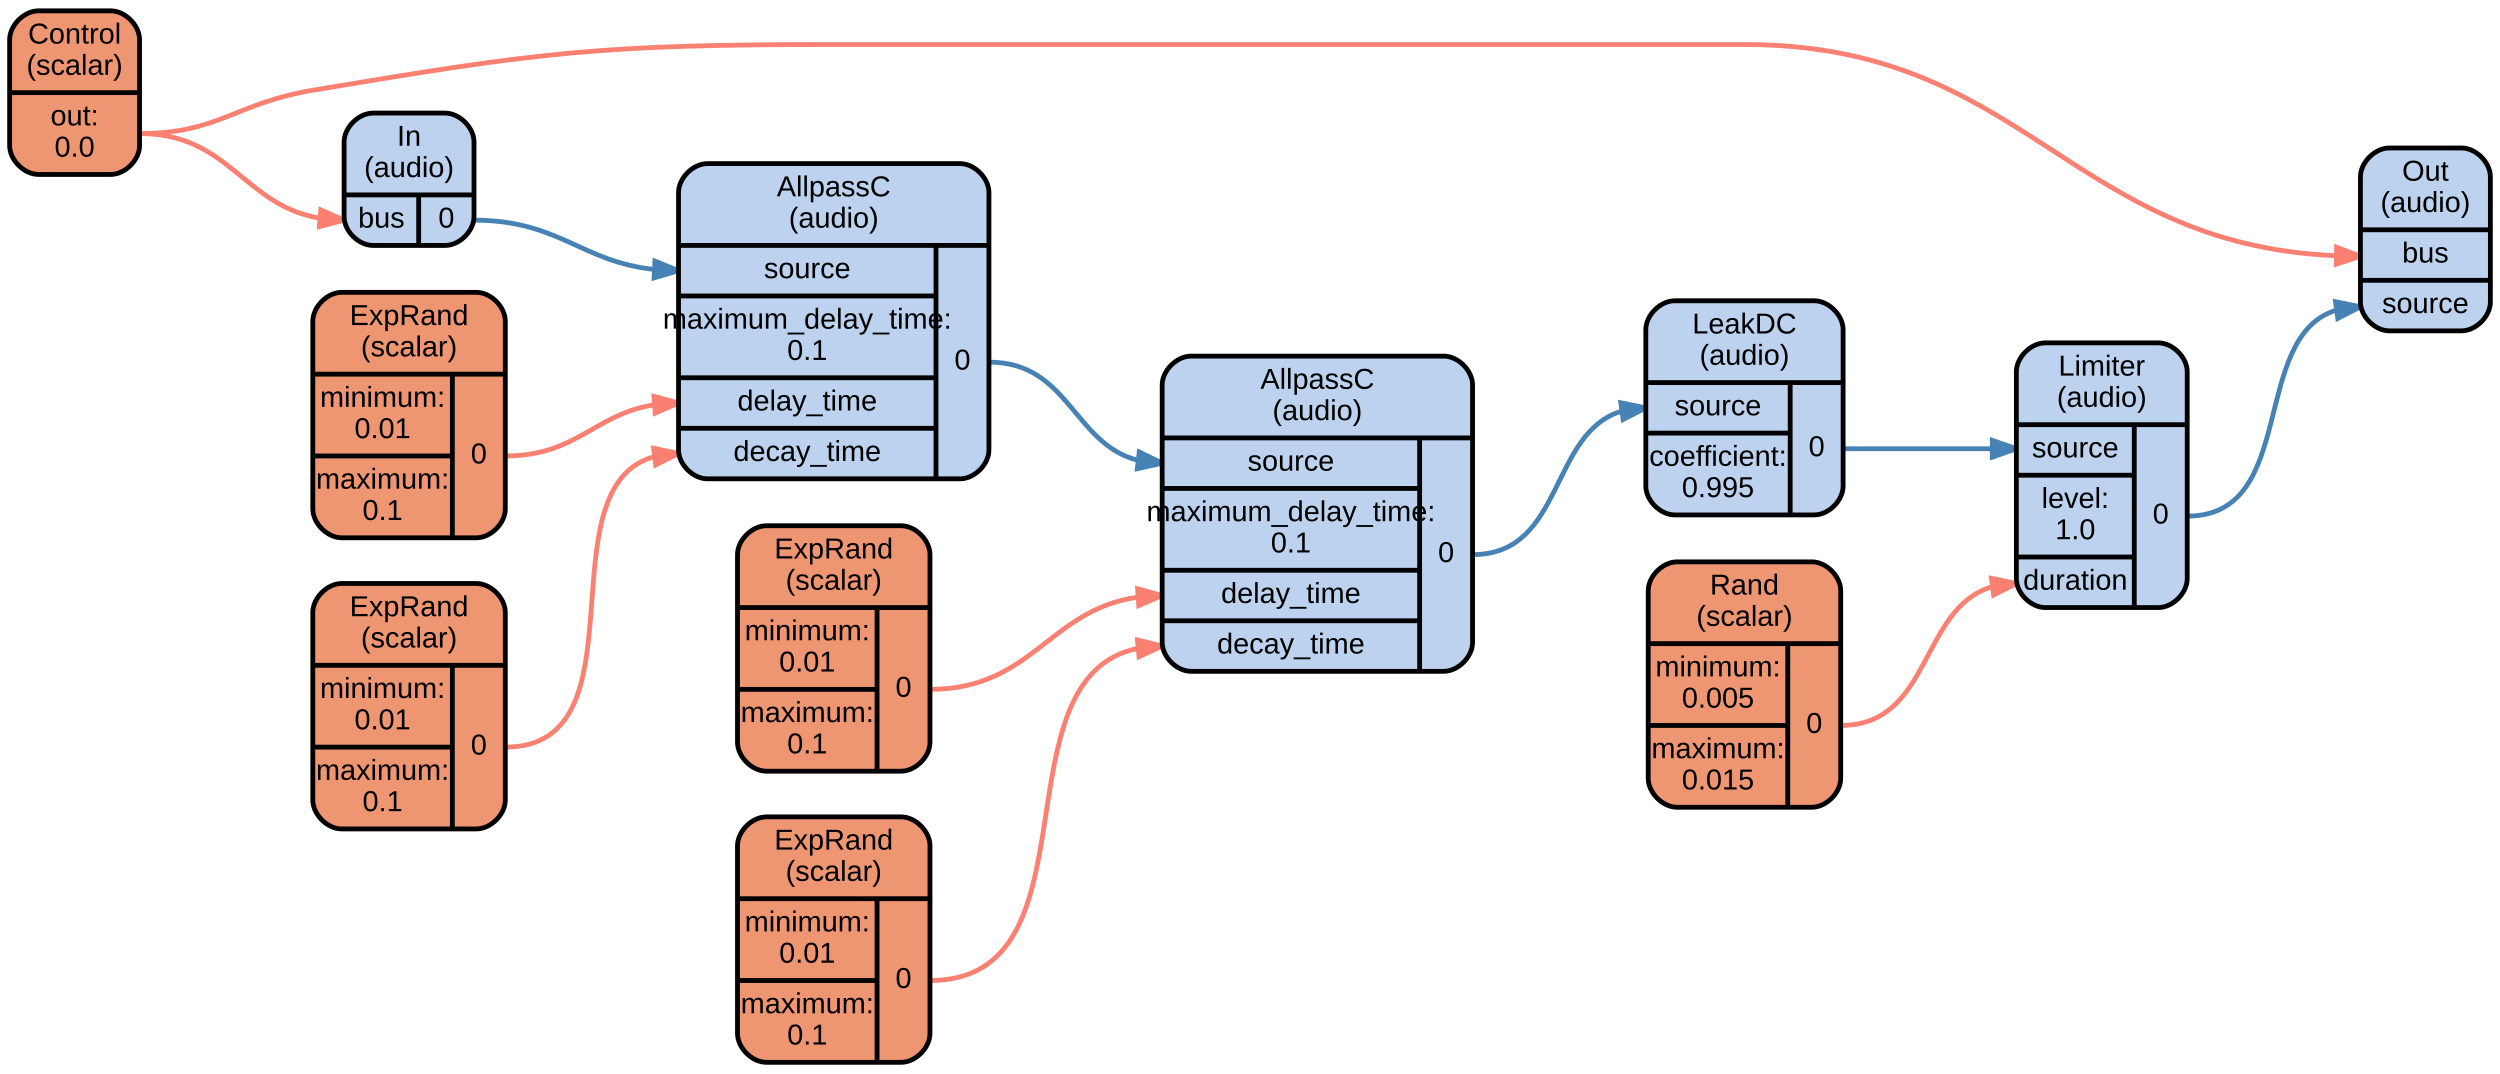
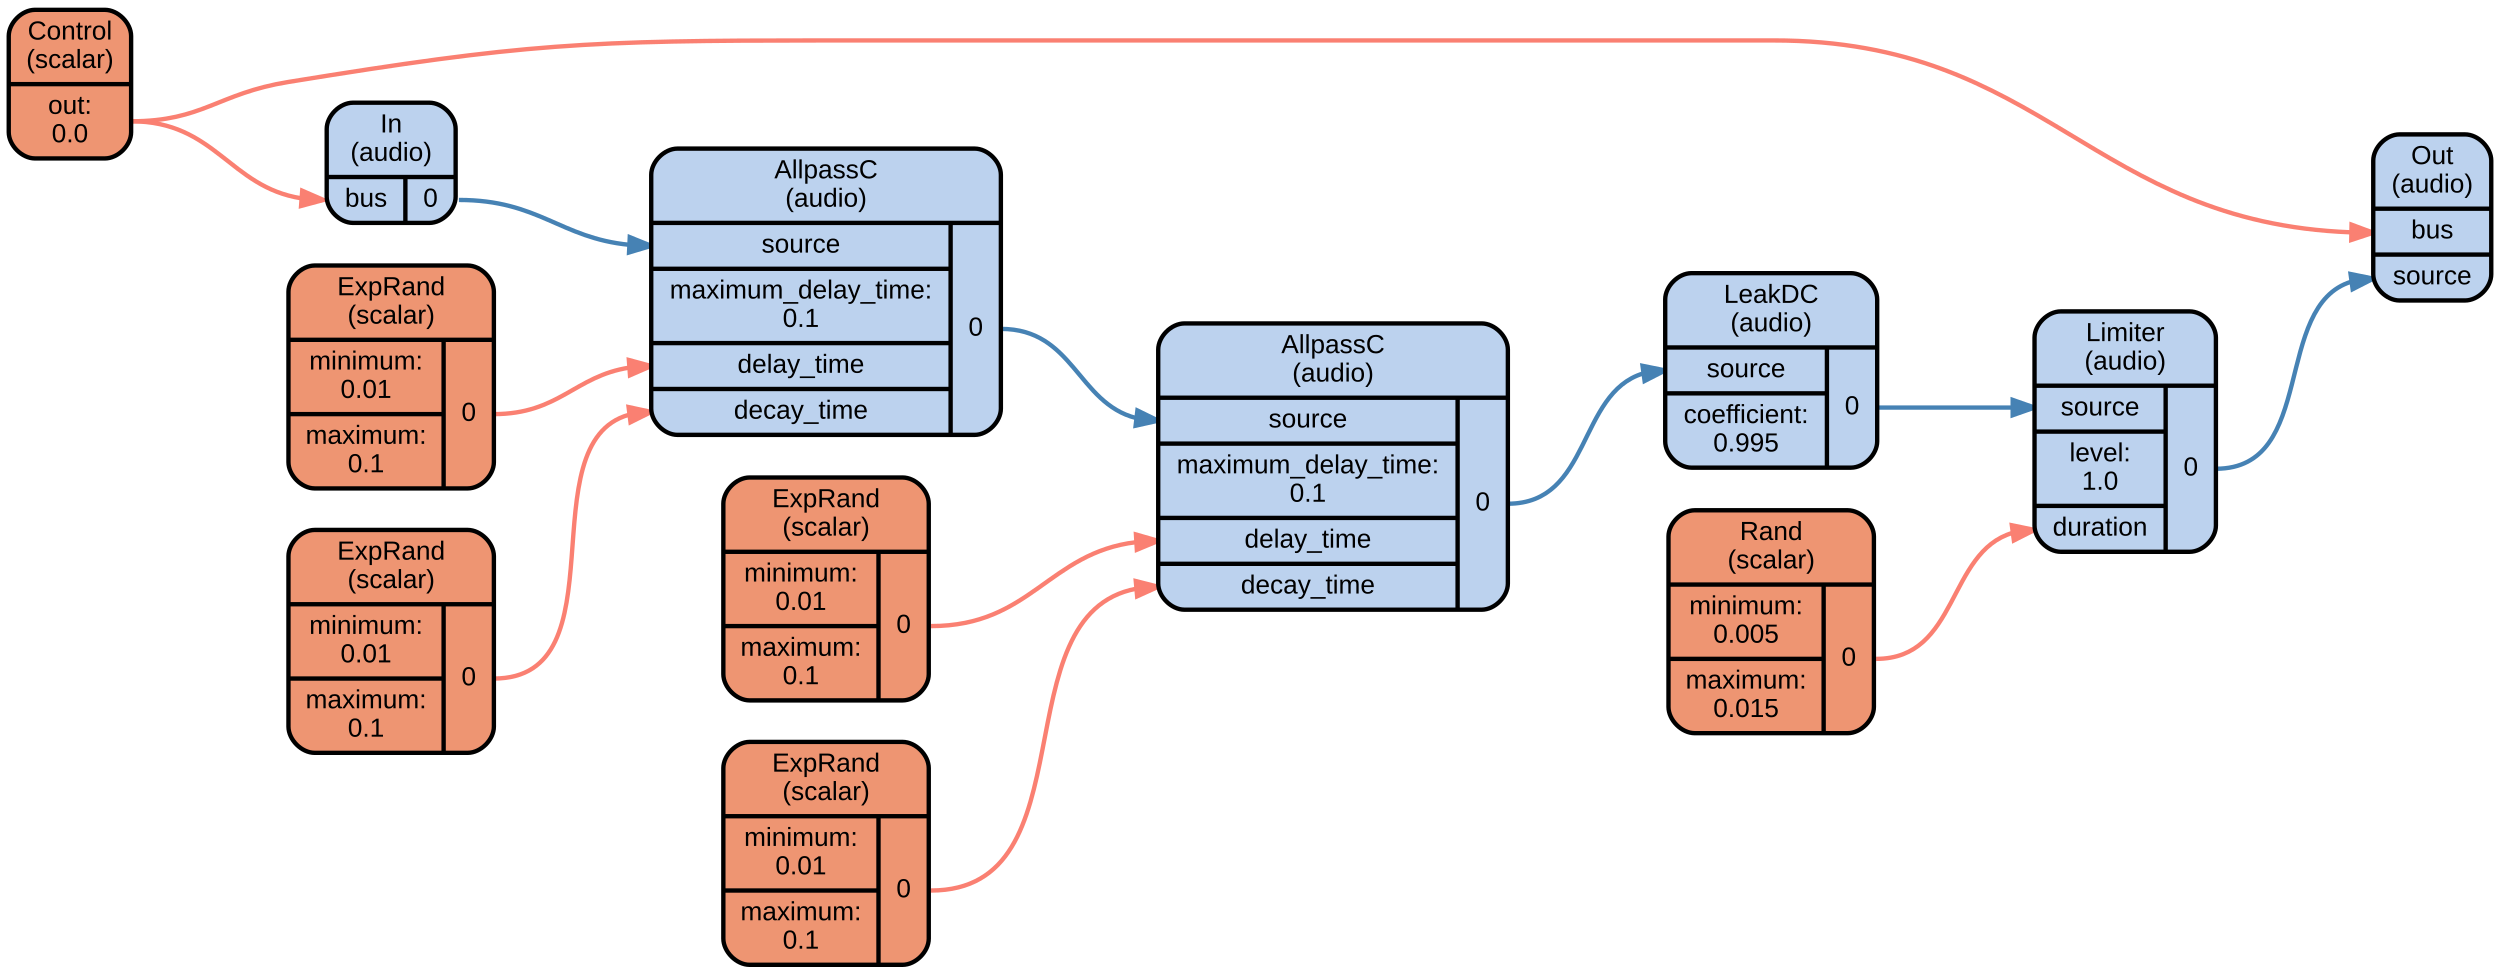
- <svg xmlns="http://www.w3.org/2000/svg" width="1039pt" height="446pt" viewBox="0.00 0.00 1039.00 446.00">
+ <svg xmlns="http://www.w3.org/2000/svg" width="1144pt" height="446pt" viewBox="0.00 0.00 1144.00 446.00">
  <g id="graph0" class="graph" transform="scale(1 1) rotate(0) translate(4 442)">
    <g id="edge1" class="edge">
-       <path fill="none" stroke="#fa8072" stroke-width="2" d="M54,-386.5C91.34,-386.5 97.137,-356.678 128.809,-351.32" />
-       <polygon fill="#fa8072" stroke="#fa8072" stroke-width="2" points="129.313,-354.79 139,-350.5 128.752,-347.813 129.313,-354.79" />
+       <path fill="none" stroke="salmon" stroke-width="2" d="M56,-386.5C94.63,-386.5 100.86,-356.42 133.92,-351.25" />
+       <polygon fill="salmon" stroke="salmon" stroke-width="2" points="134.29,-354.73 144,-350.5 133.77,-347.75 134.29,-354.73" />
    </g>
    <g id="edge2" class="edge">
-       <path fill="none" stroke="#fa8072" stroke-width="2" d="M54,-386.5C86.985,-386.5 93.47,-399.041 126,-404.5 221.26,-420.485 245.908,-423.5 342.5,-423.5 342.5,-423.5 342.5,-423.5 721,-423.5 837.788,-423.5 855.697,-340.581 966.691,-335.722" />
-       <polygon fill="#fa8072" stroke="#fa8072" stroke-width="2" points="967.078,-339.215 977,-335.5 966.927,-332.216 967.078,-339.215" />
+       <path fill="none" stroke="salmon" stroke-width="2" d="M56,-386.5C88.98,-386.5 95.44,-399.21 128,-404.5 235.8,-422.03 263.78,-423.5 373,-423.5 373,-423.5 373,-423.5 807.5,-423.5 932.11,-423.5 952.8,-340.25 1071.73,-335.69" />
+       <polygon fill="salmon" stroke="salmon" stroke-width="2" points="1072.07,-339.19 1082,-335.5 1071.94,-332.19 1072.07,-339.19" />
    </g>
    <g id="edge3" class="edge">
-       <path fill="none" stroke="#4682b4" stroke-width="2" d="M193,-350.5C228.266,-350.5 237.463,-333.253 267.84,-330.019" />
-       <polygon fill="#4682b4" stroke="#4682b4" stroke-width="2" points="268.192,-333.506 278,-329.5 267.834,-326.515 268.192,-333.506" />
+       <path fill="none" stroke="steelblue" stroke-width="2" d="M206,-350.5C242.6,-350.5 252.17,-333.1 283.91,-329.98" />
+       <polygon fill="steelblue" stroke="steelblue" stroke-width="2" points="284.18,-333.47 294,-329.5 283.85,-326.48 284.18,-333.47" />
    </g>
    <g id="edge4" class="edge">
-       <path fill="none" stroke="#4682b4" stroke-width="2" d="M905,-227.5C951.466,-227.5 930.589,-302.065 967.059,-313.133" />
-       <polygon fill="#4682b4" stroke="#4682b4" stroke-width="2" points="966.616,-316.606 977,-314.5 967.57,-309.671 966.616,-316.606" />
+       <path fill="none" stroke="steelblue" stroke-width="2" d="M1010,-227.5C1056.47,-227.5 1035.59,-302.07 1072.06,-313.13" />
+       <polygon fill="steelblue" stroke="steelblue" stroke-width="2" points="1071.62,-316.61 1082,-314.5 1072.57,-309.67 1071.62,-316.61" />
    </g>
    <g id="edge5" class="edge">
-       <path fill="none" stroke="#fa8072" stroke-width="2" d="M206,-131.5C265.149,-131.5 221.14,-239.174 267.797,-252.212" />
-       <polygon fill="#fa8072" stroke="#fa8072" stroke-width="2" points="267.64,-255.72 278,-253.5 268.517,-248.775 267.64,-255.72" />
+       <path fill="none" stroke="salmon" stroke-width="2" d="M222,-131.5C281.15,-131.5 237.14,-239.17 283.8,-252.21" />
+       <polygon fill="salmon" stroke="salmon" stroke-width="2" points="283.64,-255.72 294,-253.5 284.52,-248.78 283.64,-255.72" />
    </g>
    <g id="edge6" class="edge">
-       <path fill="none" stroke="#fa8072" stroke-width="2" d="M206,-252.5C235.801,-252.5 243.089,-269.951 267.965,-273.768" />
-       <polygon fill="#fa8072" stroke="#fa8072" stroke-width="2" points="267.772,-277.263 278,-274.5 268.281,-270.282 267.772,-277.263" />
+       <path fill="none" stroke="salmon" stroke-width="2" d="M222,-252.5C251.8,-252.5 259.09,-269.95 283.97,-273.77" />
+       <polygon fill="salmon" stroke="salmon" stroke-width="2" points="283.77,-277.26 294,-274.5 284.28,-270.28 283.77,-277.26" />
    </g>
    <g id="edge7" class="edge">
-       <path fill="none" stroke="#4682b4" stroke-width="2" d="M407,-291.5C440.284,-291.5 441.975,-257.598 468.841,-250.712" />
-       <polygon fill="#4682b4" stroke="#4682b4" stroke-width="2" points="469.485,-254.16 479,-249.5 468.656,-247.209 469.485,-254.16" />
+       <path fill="none" stroke="steelblue" stroke-width="2" d="M454,-291.5C487.28,-291.5 488.97,-257.6 515.84,-250.71" />
+       <polygon fill="steelblue" stroke="steelblue" stroke-width="2" points="516.48,-254.16 526,-249.5 515.66,-247.21 516.48,-254.16" />
    </g>
    <g id="edge8" class="edge">
-       <path fill="none" stroke="#fa8072" stroke-width="2" d="M382.5,-34.5C454.034,-34.5 408.751,-160.257 468.877,-172.538" />
-       <polygon fill="#fa8072" stroke="#fa8072" stroke-width="2" points="468.714,-176.038 479,-173.5 469.376,-169.07 468.714,-176.038" />
+       <path fill="none" stroke="salmon" stroke-width="2" d="M422,-34.5C495.54,-34.5 453.28,-160.77 515.96,-172.61" />
+       <polygon fill="salmon" stroke="salmon" stroke-width="2" points="515.73,-176.11 526,-173.5 516.35,-169.13 515.73,-176.11" />
    </g>
    <g id="edge9" class="edge">
-       <path fill="none" stroke="#fa8072" stroke-width="2" d="M382.5,-155.5C425.145,-155.5 431.861,-188.644 468.892,-193.823" />
-       <polygon fill="#fa8072" stroke="#fa8072" stroke-width="2" points="468.788,-197.324 479,-194.5 469.256,-190.34 468.788,-197.324" />
+       <path fill="none" stroke="salmon" stroke-width="2" d="M422,-155.5C467.8,-155.5 475.64,-189.07 515.96,-193.92" />
+       <polygon fill="salmon" stroke="salmon" stroke-width="2" points="515.81,-197.42 526,-194.5 516.22,-190.43 515.81,-197.42" />
    </g>
    <g id="edge10" class="edge">
-       <path fill="none" stroke="#4682b4" stroke-width="2" d="M608,-211.5C646.173,-211.5 639.76,-262.031 669.921,-271.111" />
-       <polygon fill="#4682b4" stroke="#4682b4" stroke-width="2" points="669.616,-274.602 680,-272.5 670.571,-267.668 669.616,-274.602" />
+       <path fill="none" stroke="steelblue" stroke-width="2" d="M686,-211.5C724.17,-211.5 717.76,-262.03 747.92,-271.11" />
+       <polygon fill="steelblue" stroke="steelblue" stroke-width="2" points="747.62,-274.6 758,-272.5 748.57,-267.67 747.62,-274.6" />
    </g>
    <g id="edge11" class="edge">
-       <path fill="none" stroke="#4682b4" stroke-width="2" d="M762,-255.5C790.375,-255.5 799.88,-255.5 823.979,-255.5" />
-       <polygon fill="#4682b4" stroke="#4682b4" stroke-width="2" points="824,-259 834,-255.5 824,-252 824,-259" />
+       <path fill="none" stroke="steelblue" stroke-width="2" d="M855,-255.5C883.38,-255.5 892.88,-255.5 916.98,-255.5" />
+       <polygon fill="steelblue" stroke="steelblue" stroke-width="2" points="917,-259 927,-255.5 917,-252 917,-259" />
    </g>
    <g id="edge12" class="edge">
-       <path fill="none" stroke="#fa8072" stroke-width="2" d="M761,-140.5C798.968,-140.5 793.737,-189.375 823.943,-198.157" />
-       <polygon fill="#fa8072" stroke="#fa8072" stroke-width="2" points="823.625,-201.645 834,-199.5 824.551,-194.707 823.625,-201.645" />
+       <path fill="none" stroke="salmon" stroke-width="2" d="M854.5,-140.5C892.31,-140.5 886.94,-189.37 916.99,-198.16" />
+       <polygon fill="salmon" stroke="salmon" stroke-width="2" points="916.62,-201.64 927,-199.5 917.55,-194.7 916.62,-201.64" />
    </g>
    <g id="node1" class="node">
-       <path fill="#ee9572" stroke="#000000" stroke-width="2" d="M12,-369.5C12,-369.5 42,-369.5 42,-369.5 48,-369.5 54,-375.5 54,-381.5 54,-381.5 54,-425.5 54,-425.5 54,-431.5 48,-437.5 42,-437.5 42,-437.5 12,-437.5 12,-437.5 6,-437.5 0,-431.5 0,-425.5 0,-425.5 0,-381.5 0,-381.5 0,-375.5 6,-369.5 12,-369.5" />
-       <text text-anchor="middle" x="27" y="-423.9" font-family="Arial" font-size="12.00" fill="#000000">Control</text>
-       <text text-anchor="middle" x="27" y="-410.9" font-family="Arial" font-size="12.00" fill="#000000">(scalar)</text>
-       <polyline fill="none" stroke="#000000" stroke-width="2" points="0,-403.5 54,-403.5 " />
-       <text text-anchor="middle" x="27" y="-389.9" font-family="Arial" font-size="12.00" fill="#000000">out:</text>
-       <text text-anchor="middle" x="27" y="-376.9" font-family="Arial" font-size="12.00" fill="#000000">0.0</text>
+       <path fill="#ee9572" stroke="black" stroke-width="2" d="M12,-369.5C12,-369.5 44,-369.5 44,-369.5 50,-369.5 56,-375.5 56,-381.5 56,-381.5 56,-425.5 56,-425.5 56,-431.5 50,-437.5 44,-437.5 44,-437.5 12,-437.5 12,-437.5 6,-437.5 0,-431.5 0,-425.5 0,-425.5 0,-381.5 0,-381.5 0,-375.5 6,-369.5 12,-369.5" />
+       <text text-anchor="middle" x="28" y="-423.9" font-family="Arial" font-size="12.00">Control</text>
+       <text text-anchor="middle" x="28" y="-410.9" font-family="Arial" font-size="12.00">(scalar)</text>
+       <polyline fill="none" stroke="black" stroke-width="2" points="0,-403.5 56,-403.5 " />
+       <text text-anchor="middle" x="28" y="-389.9" font-family="Arial" font-size="12.00">out:</text>
+       <text text-anchor="middle" x="28" y="-376.9" font-family="Arial" font-size="12.00">0.0</text>
    </g>
    <g id="node2" class="node">
-       <path fill="#bcd2ee" stroke="#000000" stroke-width="2" d="M151,-340C151,-340 181,-340 181,-340 187,-340 193,-346 193,-352 193,-352 193,-383 193,-383 193,-389 187,-395 181,-395 181,-395 151,-395 151,-395 145,-395 139,-389 139,-383 139,-383 139,-352 139,-352 139,-346 145,-340 151,-340" />
-       <text text-anchor="middle" x="166" y="-381.4" font-family="Arial" font-size="12.00" fill="#000000">In</text>
-       <text text-anchor="middle" x="166" y="-368.4" font-family="Arial" font-size="12.00" fill="#000000">(audio)</text>
-       <polyline fill="none" stroke="#000000" stroke-width="2" points="139,-361 193,-361 " />
-       <text text-anchor="middle" x="154.5" y="-347.4" font-family="Arial" font-size="12.00" fill="#000000">bus</text>
-       <polyline fill="none" stroke="#000000" stroke-width="2" points="170,-340 170,-361 " />
-       <text text-anchor="middle" x="181.5" y="-347.4" font-family="Arial" font-size="12.00" fill="#000000">0</text>
+       <path fill="#bcd2ee" stroke="black" stroke-width="2" d="M157.5,-340C157.5,-340 192.5,-340 192.5,-340 198.5,-340 204.5,-346 204.5,-352 204.5,-352 204.5,-383 204.5,-383 204.5,-389 198.5,-395 192.5,-395 192.5,-395 157.5,-395 157.5,-395 151.5,-395 145.5,-389 145.5,-383 145.5,-383 145.5,-352 145.5,-352 145.5,-346 151.5,-340 157.5,-340" />
+       <text text-anchor="middle" x="175" y="-381.4" font-family="Arial" font-size="12.00">In</text>
+       <text text-anchor="middle" x="175" y="-368.4" font-family="Arial" font-size="12.00">(audio)</text>
+       <polyline fill="none" stroke="black" stroke-width="2" points="145.5,-361 204.5,-361 " />
+       <text text-anchor="middle" x="163.5" y="-347.4" font-family="Arial" font-size="12.00">bus</text>
+       <polyline fill="none" stroke="black" stroke-width="2" points="181.5,-340 181.5,-361 " />
+       <text text-anchor="middle" x="193" y="-347.4" font-family="Arial" font-size="12.00">0</text>
    </g>
    <g id="node3" class="node">
-       <path fill="#bcd2ee" stroke="#000000" stroke-width="2" d="M846,-189.5C846,-189.5 893,-189.5 893,-189.5 899,-189.5 905,-195.5 905,-201.5 905,-201.5 905,-287.5 905,-287.5 905,-293.5 899,-299.5 893,-299.5 893,-299.5 846,-299.5 846,-299.5 840,-299.5 834,-293.5 834,-287.5 834,-287.5 834,-201.5 834,-201.5 834,-195.5 840,-189.5 846,-189.5" />
-       <text text-anchor="middle" x="869.5" y="-285.9" font-family="Arial" font-size="12.00" fill="#000000">Limiter</text>
-       <text text-anchor="middle" x="869.5" y="-272.9" font-family="Arial" font-size="12.00" fill="#000000">(audio)</text>
-       <polyline fill="none" stroke="#000000" stroke-width="2" points="834,-265.5 905,-265.5 " />
-       <text text-anchor="middle" x="858.5" y="-251.9" font-family="Arial" font-size="12.00" fill="#000000">source</text>
-       <polyline fill="none" stroke="#000000" stroke-width="2" points="834,-244.5 883,-244.5 " />
-       <text text-anchor="middle" x="858.5" y="-230.9" font-family="Arial" font-size="12.00" fill="#000000">level:</text>
-       <text text-anchor="middle" x="858.5" y="-217.9" font-family="Arial" font-size="12.00" fill="#000000">1.0</text>
-       <polyline fill="none" stroke="#000000" stroke-width="2" points="834,-210.5 883,-210.5 " />
-       <text text-anchor="middle" x="858.5" y="-196.9" font-family="Arial" font-size="12.00" fill="#000000">duration</text>
-       <polyline fill="none" stroke="#000000" stroke-width="2" points="883,-189.5 883,-265.5 " />
-       <text text-anchor="middle" x="894" y="-224.4" font-family="Arial" font-size="12.00" fill="#000000">0</text>
+       <path fill="#bcd2ee" stroke="black" stroke-width="2" d="M939,-189.5C939,-189.5 998,-189.5 998,-189.5 1004,-189.5 1010,-195.5 1010,-201.5 1010,-201.5 1010,-287.5 1010,-287.5 1010,-293.5 1004,-299.5 998,-299.5 998,-299.5 939,-299.5 939,-299.5 933,-299.5 927,-293.5 927,-287.5 927,-287.5 927,-201.5 927,-201.5 927,-195.5 933,-189.5 939,-189.5" />
+       <text text-anchor="middle" x="968.5" y="-285.9" font-family="Arial" font-size="12.00">Limiter</text>
+       <text text-anchor="middle" x="968.5" y="-272.9" font-family="Arial" font-size="12.00">(audio)</text>
+       <polyline fill="none" stroke="black" stroke-width="2" points="927,-265.5 1010,-265.5 " />
+       <text text-anchor="middle" x="957" y="-251.9" font-family="Arial" font-size="12.00">source</text>
+       <polyline fill="none" stroke="black" stroke-width="2" points="927,-244.5 987,-244.5 " />
+       <text text-anchor="middle" x="957" y="-230.9" font-family="Arial" font-size="12.00">level:</text>
+       <text text-anchor="middle" x="957" y="-217.9" font-family="Arial" font-size="12.00">1.0</text>
+       <polyline fill="none" stroke="black" stroke-width="2" points="927,-210.5 987,-210.5 " />
+       <text text-anchor="middle" x="957" y="-196.9" font-family="Arial" font-size="12.00">duration</text>
+       <polyline fill="none" stroke="black" stroke-width="2" points="987,-189.5 987,-265.5 " />
+       <text text-anchor="middle" x="998.5" y="-224.4" font-family="Arial" font-size="12.00">0</text>
    </g>
    <g id="node4" class="node">
-       <path fill="#bcd2ee" stroke="#000000" stroke-width="2" d="M989,-304.5C989,-304.5 1019,-304.5 1019,-304.5 1025,-304.5 1031,-310.5 1031,-316.5 1031,-316.5 1031,-368.5 1031,-368.5 1031,-374.5 1025,-380.5 1019,-380.5 1019,-380.5 989,-380.5 989,-380.5 983,-380.5 977,-374.5 977,-368.5 977,-368.5 977,-316.5 977,-316.5 977,-310.5 983,-304.5 989,-304.5" />
-       <text text-anchor="middle" x="1004" y="-366.9" font-family="Arial" font-size="12.00" fill="#000000">Out</text>
-       <text text-anchor="middle" x="1004" y="-353.9" font-family="Arial" font-size="12.00" fill="#000000">(audio)</text>
-       <polyline fill="none" stroke="#000000" stroke-width="2" points="977,-346.5 1031,-346.5 " />
-       <text text-anchor="middle" x="1004" y="-332.9" font-family="Arial" font-size="12.00" fill="#000000">bus</text>
-       <polyline fill="none" stroke="#000000" stroke-width="2" points="977,-325.5 1031,-325.5 " />
-       <text text-anchor="middle" x="1004" y="-311.9" font-family="Arial" font-size="12.00" fill="#000000">source</text>
+       <path fill="#bcd2ee" stroke="black" stroke-width="2" d="M1094,-304.5C1094,-304.5 1124,-304.5 1124,-304.5 1130,-304.5 1136,-310.5 1136,-316.5 1136,-316.5 1136,-368.5 1136,-368.5 1136,-374.5 1130,-380.5 1124,-380.5 1124,-380.5 1094,-380.5 1094,-380.5 1088,-380.5 1082,-374.5 1082,-368.5 1082,-368.5 1082,-316.5 1082,-316.5 1082,-310.5 1088,-304.5 1094,-304.5" />
+       <text text-anchor="middle" x="1109" y="-366.9" font-family="Arial" font-size="12.00">Out</text>
+       <text text-anchor="middle" x="1109" y="-353.9" font-family="Arial" font-size="12.00">(audio)</text>
+       <polyline fill="none" stroke="black" stroke-width="2" points="1082,-346.5 1136,-346.5 " />
+       <text text-anchor="middle" x="1109" y="-332.9" font-family="Arial" font-size="12.00">bus</text>
+       <polyline fill="none" stroke="black" stroke-width="2" points="1082,-325.5 1136,-325.5 " />
+       <text text-anchor="middle" x="1109" y="-311.9" font-family="Arial" font-size="12.00">source</text>
    </g>
    <g id="node5" class="node">
-       <path fill="#ee9572" stroke="#000000" stroke-width="2" d="M138,-97.5C138,-97.5 194,-97.5 194,-97.5 200,-97.5 206,-103.5 206,-109.5 206,-109.5 206,-187.5 206,-187.5 206,-193.5 200,-199.5 194,-199.5 194,-199.5 138,-199.5 138,-199.5 132,-199.5 126,-193.5 126,-187.5 126,-187.5 126,-109.5 126,-109.5 126,-103.5 132,-97.5 138,-97.5" />
-       <text text-anchor="middle" x="166" y="-185.9" font-family="Arial" font-size="12.00" fill="#000000">ExpRand</text>
-       <text text-anchor="middle" x="166" y="-172.9" font-family="Arial" font-size="12.00" fill="#000000">(scalar)</text>
-       <polyline fill="none" stroke="#000000" stroke-width="2" points="126,-165.5 206,-165.5 " />
-       <text text-anchor="middle" x="155" y="-151.9" font-family="Arial" font-size="12.00" fill="#000000">minimum:</text>
-       <text text-anchor="middle" x="155" y="-138.9" font-family="Arial" font-size="12.00" fill="#000000">0.01</text>
-       <polyline fill="none" stroke="#000000" stroke-width="2" points="126,-131.5 184,-131.5 " />
-       <text text-anchor="middle" x="155" y="-117.9" font-family="Arial" font-size="12.00" fill="#000000">maximum:</text>
-       <text text-anchor="middle" x="155" y="-104.9" font-family="Arial" font-size="12.00" fill="#000000">0.1</text>
-       <polyline fill="none" stroke="#000000" stroke-width="2" points="184,-97.5 184,-165.5 " />
-       <text text-anchor="middle" x="195" y="-128.4" font-family="Arial" font-size="12.00" fill="#000000">0</text>
+       <path fill="#ee9572" stroke="black" stroke-width="2" d="M140,-97.5C140,-97.5 210,-97.5 210,-97.5 216,-97.5 222,-103.5 222,-109.5 222,-109.5 222,-187.5 222,-187.5 222,-193.5 216,-199.5 210,-199.5 210,-199.5 140,-199.5 140,-199.5 134,-199.5 128,-193.5 128,-187.5 128,-187.5 128,-109.5 128,-109.5 128,-103.5 134,-97.5 140,-97.5" />
+       <text text-anchor="middle" x="175" y="-185.9" font-family="Arial" font-size="12.00">ExpRand</text>
+       <text text-anchor="middle" x="175" y="-172.9" font-family="Arial" font-size="12.00">(scalar)</text>
+       <polyline fill="none" stroke="black" stroke-width="2" points="128,-165.5 222,-165.5 " />
+       <text text-anchor="middle" x="163.5" y="-151.9" font-family="Arial" font-size="12.00">minimum:</text>
+       <text text-anchor="middle" x="163.5" y="-138.9" font-family="Arial" font-size="12.00">0.01</text>
+       <polyline fill="none" stroke="black" stroke-width="2" points="128,-131.5 199,-131.5 " />
+       <text text-anchor="middle" x="163.5" y="-117.9" font-family="Arial" font-size="12.00">maximum:</text>
+       <text text-anchor="middle" x="163.5" y="-104.9" font-family="Arial" font-size="12.00">0.1</text>
+       <polyline fill="none" stroke="black" stroke-width="2" points="199,-97.5 199,-165.5 " />
+       <text text-anchor="middle" x="210.5" y="-128.4" font-family="Arial" font-size="12.00">0</text>
    </g>
    <g id="node6" class="node">
-       <path fill="#ee9572" stroke="#000000" stroke-width="2" d="M138,-218.5C138,-218.5 194,-218.5 194,-218.5 200,-218.5 206,-224.5 206,-230.5 206,-230.5 206,-308.5 206,-308.5 206,-314.5 200,-320.5 194,-320.5 194,-320.5 138,-320.5 138,-320.5 132,-320.5 126,-314.5 126,-308.5 126,-308.5 126,-230.5 126,-230.5 126,-224.5 132,-218.5 138,-218.5" />
-       <text text-anchor="middle" x="166" y="-306.9" font-family="Arial" font-size="12.00" fill="#000000">ExpRand</text>
-       <text text-anchor="middle" x="166" y="-293.9" font-family="Arial" font-size="12.00" fill="#000000">(scalar)</text>
-       <polyline fill="none" stroke="#000000" stroke-width="2" points="126,-286.5 206,-286.5 " />
-       <text text-anchor="middle" x="155" y="-272.9" font-family="Arial" font-size="12.00" fill="#000000">minimum:</text>
-       <text text-anchor="middle" x="155" y="-259.9" font-family="Arial" font-size="12.00" fill="#000000">0.01</text>
-       <polyline fill="none" stroke="#000000" stroke-width="2" points="126,-252.5 184,-252.5 " />
-       <text text-anchor="middle" x="155" y="-238.9" font-family="Arial" font-size="12.00" fill="#000000">maximum:</text>
-       <text text-anchor="middle" x="155" y="-225.9" font-family="Arial" font-size="12.00" fill="#000000">0.1</text>
-       <polyline fill="none" stroke="#000000" stroke-width="2" points="184,-218.5 184,-286.5 " />
-       <text text-anchor="middle" x="195" y="-249.4" font-family="Arial" font-size="12.00" fill="#000000">0</text>
+       <path fill="#ee9572" stroke="black" stroke-width="2" d="M140,-218.5C140,-218.5 210,-218.5 210,-218.5 216,-218.5 222,-224.5 222,-230.5 222,-230.5 222,-308.5 222,-308.5 222,-314.5 216,-320.5 210,-320.5 210,-320.5 140,-320.5 140,-320.5 134,-320.5 128,-314.5 128,-308.5 128,-308.5 128,-230.5 128,-230.5 128,-224.5 134,-218.5 140,-218.5" />
+       <text text-anchor="middle" x="175" y="-306.9" font-family="Arial" font-size="12.00">ExpRand</text>
+       <text text-anchor="middle" x="175" y="-293.9" font-family="Arial" font-size="12.00">(scalar)</text>
+       <polyline fill="none" stroke="black" stroke-width="2" points="128,-286.5 222,-286.5 " />
+       <text text-anchor="middle" x="163.5" y="-272.9" font-family="Arial" font-size="12.00">minimum:</text>
+       <text text-anchor="middle" x="163.5" y="-259.9" font-family="Arial" font-size="12.00">0.01</text>
+       <polyline fill="none" stroke="black" stroke-width="2" points="128,-252.5 199,-252.5 " />
+       <text text-anchor="middle" x="163.5" y="-238.9" font-family="Arial" font-size="12.00">maximum:</text>
+       <text text-anchor="middle" x="163.5" y="-225.9" font-family="Arial" font-size="12.00">0.1</text>
+       <polyline fill="none" stroke="black" stroke-width="2" points="199,-218.5 199,-286.5 " />
+       <text text-anchor="middle" x="210.5" y="-249.4" font-family="Arial" font-size="12.00">0</text>
    </g>
    <g id="node7" class="node">
-       <path fill="#bcd2ee" stroke="#000000" stroke-width="2" d="M290,-243C290,-243 395,-243 395,-243 401,-243 407,-249 407,-255 407,-255 407,-362 407,-362 407,-368 401,-374 395,-374 395,-374 290,-374 290,-374 284,-374 278,-368 278,-362 278,-362 278,-255 278,-255 278,-249 284,-243 290,-243" />
-       <text text-anchor="middle" x="342.5" y="-360.4" font-family="Arial" font-size="12.00" fill="#000000">AllpassC</text>
-       <text text-anchor="middle" x="342.5" y="-347.4" font-family="Arial" font-size="12.00" fill="#000000">(audio)</text>
-       <polyline fill="none" stroke="#000000" stroke-width="2" points="278,-340 407,-340 " />
-       <text text-anchor="middle" x="331.5" y="-326.4" font-family="Arial" font-size="12.00" fill="#000000">source</text>
-       <polyline fill="none" stroke="#000000" stroke-width="2" points="278,-319 385,-319 " />
-       <text text-anchor="middle" x="331.5" y="-305.4" font-family="Arial" font-size="12.00" fill="#000000">maximum_delay_time:</text>
-       <text text-anchor="middle" x="331.5" y="-292.4" font-family="Arial" font-size="12.00" fill="#000000">0.1</text>
-       <polyline fill="none" stroke="#000000" stroke-width="2" points="278,-285 385,-285 " />
-       <text text-anchor="middle" x="331.5" y="-271.4" font-family="Arial" font-size="12.00" fill="#000000">delay_time</text>
-       <polyline fill="none" stroke="#000000" stroke-width="2" points="278,-264 385,-264 " />
-       <text text-anchor="middle" x="331.5" y="-250.4" font-family="Arial" font-size="12.00" fill="#000000">decay_time</text>
-       <polyline fill="none" stroke="#000000" stroke-width="2" points="385,-243 385,-340 " />
-       <text text-anchor="middle" x="396" y="-288.4" font-family="Arial" font-size="12.00" fill="#000000">0</text>
+       <path fill="#bcd2ee" stroke="black" stroke-width="2" d="M306,-243C306,-243 442,-243 442,-243 448,-243 454,-249 454,-255 454,-255 454,-362 454,-362 454,-368 448,-374 442,-374 442,-374 306,-374 306,-374 300,-374 294,-368 294,-362 294,-362 294,-255 294,-255 294,-249 300,-243 306,-243" />
+       <text text-anchor="middle" x="374" y="-360.4" font-family="Arial" font-size="12.00">AllpassC</text>
+       <text text-anchor="middle" x="374" y="-347.4" font-family="Arial" font-size="12.00">(audio)</text>
+       <polyline fill="none" stroke="black" stroke-width="2" points="294,-340 454,-340 " />
+       <text text-anchor="middle" x="362.5" y="-326.4" font-family="Arial" font-size="12.00">source</text>
+       <polyline fill="none" stroke="black" stroke-width="2" points="294,-319 431,-319 " />
+       <text text-anchor="middle" x="362.5" y="-305.4" font-family="Arial" font-size="12.00">maximum_delay_time:</text>
+       <text text-anchor="middle" x="362.5" y="-292.4" font-family="Arial" font-size="12.00">0.1</text>
+       <polyline fill="none" stroke="black" stroke-width="2" points="294,-285 431,-285 " />
+       <text text-anchor="middle" x="362.5" y="-271.4" font-family="Arial" font-size="12.00">delay_time</text>
+       <polyline fill="none" stroke="black" stroke-width="2" points="294,-264 431,-264 " />
+       <text text-anchor="middle" x="362.5" y="-250.4" font-family="Arial" font-size="12.00">decay_time</text>
+       <polyline fill="none" stroke="black" stroke-width="2" points="431,-243 431,-340 " />
+       <text text-anchor="middle" x="442.5" y="-288.4" font-family="Arial" font-size="12.00">0</text>
    </g>
    <g id="node8" class="node">
-       <path fill="#ee9572" stroke="#000000" stroke-width="2" d="M314.5,-.5C314.5,-.5 370.5,-.5 370.5,-.5 376.5,-.5 382.5,-6.5 382.5,-12.5 382.5,-12.5 382.5,-90.5 382.5,-90.5 382.5,-96.5 376.5,-102.5 370.5,-102.5 370.5,-102.5 314.5,-102.5 314.5,-102.5 308.5,-102.5 302.5,-96.5 302.5,-90.5 302.5,-90.5 302.5,-12.5 302.5,-12.5 302.5,-6.5 308.5,-.5 314.5,-.5" />
-       <text text-anchor="middle" x="342.5" y="-88.9" font-family="Arial" font-size="12.00" fill="#000000">ExpRand</text>
-       <text text-anchor="middle" x="342.5" y="-75.9" font-family="Arial" font-size="12.00" fill="#000000">(scalar)</text>
-       <polyline fill="none" stroke="#000000" stroke-width="2" points="302.5,-68.5 382.5,-68.5 " />
-       <text text-anchor="middle" x="331.5" y="-54.9" font-family="Arial" font-size="12.00" fill="#000000">minimum:</text>
-       <text text-anchor="middle" x="331.5" y="-41.9" font-family="Arial" font-size="12.00" fill="#000000">0.01</text>
-       <polyline fill="none" stroke="#000000" stroke-width="2" points="302.5,-34.5 360.5,-34.5 " />
-       <text text-anchor="middle" x="331.5" y="-20.9" font-family="Arial" font-size="12.00" fill="#000000">maximum:</text>
-       <text text-anchor="middle" x="331.5" y="-7.9" font-family="Arial" font-size="12.00" fill="#000000">0.1</text>
-       <polyline fill="none" stroke="#000000" stroke-width="2" points="360.5,-.5 360.5,-68.5 " />
-       <text text-anchor="middle" x="371.5" y="-31.4" font-family="Arial" font-size="12.00" fill="#000000">0</text>
+       <path fill="#ee9572" stroke="black" stroke-width="2" d="M339,-0.5C339,-0.5 409,-0.5 409,-0.5 415,-0.5 421,-6.5 421,-12.5 421,-12.5 421,-90.5 421,-90.5 421,-96.5 415,-102.5 409,-102.5 409,-102.5 339,-102.5 339,-102.5 333,-102.5 327,-96.5 327,-90.5 327,-90.5 327,-12.5 327,-12.5 327,-6.5 333,-0.5 339,-0.5" />
+       <text text-anchor="middle" x="374" y="-88.9" font-family="Arial" font-size="12.00">ExpRand</text>
+       <text text-anchor="middle" x="374" y="-75.9" font-family="Arial" font-size="12.00">(scalar)</text>
+       <polyline fill="none" stroke="black" stroke-width="2" points="327,-68.5 421,-68.5 " />
+       <text text-anchor="middle" x="362.5" y="-54.9" font-family="Arial" font-size="12.00">minimum:</text>
+       <text text-anchor="middle" x="362.5" y="-41.9" font-family="Arial" font-size="12.00">0.01</text>
+       <polyline fill="none" stroke="black" stroke-width="2" points="327,-34.5 398,-34.5 " />
+       <text text-anchor="middle" x="362.5" y="-20.9" font-family="Arial" font-size="12.00">maximum:</text>
+       <text text-anchor="middle" x="362.5" y="-7.9" font-family="Arial" font-size="12.00">0.1</text>
+       <polyline fill="none" stroke="black" stroke-width="2" points="398,-0.5 398,-68.5 " />
+       <text text-anchor="middle" x="409.5" y="-31.4" font-family="Arial" font-size="12.00">0</text>
    </g>
    <g id="node9" class="node">
-       <path fill="#ee9572" stroke="#000000" stroke-width="2" d="M314.5,-121.5C314.5,-121.5 370.5,-121.5 370.5,-121.5 376.5,-121.5 382.5,-127.5 382.5,-133.5 382.5,-133.5 382.5,-211.5 382.5,-211.5 382.5,-217.5 376.5,-223.5 370.5,-223.5 370.5,-223.5 314.5,-223.5 314.5,-223.5 308.5,-223.5 302.5,-217.5 302.5,-211.5 302.5,-211.5 302.5,-133.5 302.5,-133.5 302.5,-127.5 308.5,-121.5 314.5,-121.5" />
-       <text text-anchor="middle" x="342.5" y="-209.9" font-family="Arial" font-size="12.00" fill="#000000">ExpRand</text>
-       <text text-anchor="middle" x="342.5" y="-196.9" font-family="Arial" font-size="12.00" fill="#000000">(scalar)</text>
-       <polyline fill="none" stroke="#000000" stroke-width="2" points="302.5,-189.5 382.5,-189.5 " />
-       <text text-anchor="middle" x="331.5" y="-175.9" font-family="Arial" font-size="12.00" fill="#000000">minimum:</text>
-       <text text-anchor="middle" x="331.5" y="-162.9" font-family="Arial" font-size="12.00" fill="#000000">0.01</text>
-       <polyline fill="none" stroke="#000000" stroke-width="2" points="302.5,-155.5 360.5,-155.5 " />
-       <text text-anchor="middle" x="331.5" y="-141.9" font-family="Arial" font-size="12.00" fill="#000000">maximum:</text>
-       <text text-anchor="middle" x="331.5" y="-128.9" font-family="Arial" font-size="12.00" fill="#000000">0.1</text>
-       <polyline fill="none" stroke="#000000" stroke-width="2" points="360.5,-121.5 360.5,-189.5 " />
-       <text text-anchor="middle" x="371.5" y="-152.4" font-family="Arial" font-size="12.00" fill="#000000">0</text>
+       <path fill="#ee9572" stroke="black" stroke-width="2" d="M339,-121.5C339,-121.5 409,-121.5 409,-121.5 415,-121.5 421,-127.5 421,-133.5 421,-133.5 421,-211.5 421,-211.5 421,-217.5 415,-223.5 409,-223.5 409,-223.5 339,-223.5 339,-223.5 333,-223.5 327,-217.5 327,-211.5 327,-211.5 327,-133.5 327,-133.5 327,-127.5 333,-121.5 339,-121.5" />
+       <text text-anchor="middle" x="374" y="-209.9" font-family="Arial" font-size="12.00">ExpRand</text>
+       <text text-anchor="middle" x="374" y="-196.9" font-family="Arial" font-size="12.00">(scalar)</text>
+       <polyline fill="none" stroke="black" stroke-width="2" points="327,-189.5 421,-189.5 " />
+       <text text-anchor="middle" x="362.5" y="-175.9" font-family="Arial" font-size="12.00">minimum:</text>
+       <text text-anchor="middle" x="362.5" y="-162.9" font-family="Arial" font-size="12.00">0.01</text>
+       <polyline fill="none" stroke="black" stroke-width="2" points="327,-155.5 398,-155.5 " />
+       <text text-anchor="middle" x="362.5" y="-141.9" font-family="Arial" font-size="12.00">maximum:</text>
+       <text text-anchor="middle" x="362.5" y="-128.9" font-family="Arial" font-size="12.00">0.1</text>
+       <polyline fill="none" stroke="black" stroke-width="2" points="398,-121.5 398,-189.5 " />
+       <text text-anchor="middle" x="409.5" y="-152.4" font-family="Arial" font-size="12.00">0</text>
    </g>
    <g id="node10" class="node">
-       <path fill="#bcd2ee" stroke="#000000" stroke-width="2" d="M491,-163C491,-163 596,-163 596,-163 602,-163 608,-169 608,-175 608,-175 608,-282 608,-282 608,-288 602,-294 596,-294 596,-294 491,-294 491,-294 485,-294 479,-288 479,-282 479,-282 479,-175 479,-175 479,-169 485,-163 491,-163" />
-       <text text-anchor="middle" x="543.5" y="-280.4" font-family="Arial" font-size="12.00" fill="#000000">AllpassC</text>
-       <text text-anchor="middle" x="543.5" y="-267.4" font-family="Arial" font-size="12.00" fill="#000000">(audio)</text>
-       <polyline fill="none" stroke="#000000" stroke-width="2" points="479,-260 608,-260 " />
-       <text text-anchor="middle" x="532.5" y="-246.4" font-family="Arial" font-size="12.00" fill="#000000">source</text>
-       <polyline fill="none" stroke="#000000" stroke-width="2" points="479,-239 586,-239 " />
-       <text text-anchor="middle" x="532.5" y="-225.4" font-family="Arial" font-size="12.00" fill="#000000">maximum_delay_time:</text>
-       <text text-anchor="middle" x="532.5" y="-212.4" font-family="Arial" font-size="12.00" fill="#000000">0.1</text>
-       <polyline fill="none" stroke="#000000" stroke-width="2" points="479,-205 586,-205 " />
-       <text text-anchor="middle" x="532.5" y="-191.4" font-family="Arial" font-size="12.00" fill="#000000">delay_time</text>
-       <polyline fill="none" stroke="#000000" stroke-width="2" points="479,-184 586,-184 " />
-       <text text-anchor="middle" x="532.5" y="-170.4" font-family="Arial" font-size="12.00" fill="#000000">decay_time</text>
-       <polyline fill="none" stroke="#000000" stroke-width="2" points="586,-163 586,-260 " />
-       <text text-anchor="middle" x="597" y="-208.4" font-family="Arial" font-size="12.00" fill="#000000">0</text>
+       <path fill="#bcd2ee" stroke="black" stroke-width="2" d="M538,-163C538,-163 674,-163 674,-163 680,-163 686,-169 686,-175 686,-175 686,-282 686,-282 686,-288 680,-294 674,-294 674,-294 538,-294 538,-294 532,-294 526,-288 526,-282 526,-282 526,-175 526,-175 526,-169 532,-163 538,-163" />
+       <text text-anchor="middle" x="606" y="-280.4" font-family="Arial" font-size="12.00">AllpassC</text>
+       <text text-anchor="middle" x="606" y="-267.4" font-family="Arial" font-size="12.00">(audio)</text>
+       <polyline fill="none" stroke="black" stroke-width="2" points="526,-260 686,-260 " />
+       <text text-anchor="middle" x="594.5" y="-246.4" font-family="Arial" font-size="12.00">source</text>
+       <polyline fill="none" stroke="black" stroke-width="2" points="526,-239 663,-239 " />
+       <text text-anchor="middle" x="594.5" y="-225.4" font-family="Arial" font-size="12.00">maximum_delay_time:</text>
+       <text text-anchor="middle" x="594.5" y="-212.4" font-family="Arial" font-size="12.00">0.1</text>
+       <polyline fill="none" stroke="black" stroke-width="2" points="526,-205 663,-205 " />
+       <text text-anchor="middle" x="594.5" y="-191.4" font-family="Arial" font-size="12.00">delay_time</text>
+       <polyline fill="none" stroke="black" stroke-width="2" points="526,-184 663,-184 " />
+       <text text-anchor="middle" x="594.5" y="-170.4" font-family="Arial" font-size="12.00">decay_time</text>
+       <polyline fill="none" stroke="black" stroke-width="2" points="663,-163 663,-260 " />
+       <text text-anchor="middle" x="674.5" y="-208.4" font-family="Arial" font-size="12.00">0</text>
    </g>
    <g id="node11" class="node">
-       <path fill="#bcd2ee" stroke="#000000" stroke-width="2" d="M692,-228C692,-228 750,-228 750,-228 756,-228 762,-234 762,-240 762,-240 762,-305 762,-305 762,-311 756,-317 750,-317 750,-317 692,-317 692,-317 686,-317 680,-311 680,-305 680,-305 680,-240 680,-240 680,-234 686,-228 692,-228" />
-       <text text-anchor="middle" x="721" y="-303.4" font-family="Arial" font-size="12.00" fill="#000000">LeakDC</text>
-       <text text-anchor="middle" x="721" y="-290.4" font-family="Arial" font-size="12.00" fill="#000000">(audio)</text>
-       <polyline fill="none" stroke="#000000" stroke-width="2" points="680,-283 762,-283 " />
-       <text text-anchor="middle" x="710" y="-269.4" font-family="Arial" font-size="12.00" fill="#000000">source</text>
-       <polyline fill="none" stroke="#000000" stroke-width="2" points="680,-262 740,-262 " />
-       <text text-anchor="middle" x="710" y="-248.4" font-family="Arial" font-size="12.00" fill="#000000">coefficient:</text>
-       <text text-anchor="middle" x="710" y="-235.4" font-family="Arial" font-size="12.00" fill="#000000">0.995</text>
-       <polyline fill="none" stroke="#000000" stroke-width="2" points="740,-228 740,-283 " />
-       <text text-anchor="middle" x="751" y="-252.4" font-family="Arial" font-size="12.00" fill="#000000">0</text>
+       <path fill="#bcd2ee" stroke="black" stroke-width="2" d="M770,-228C770,-228 843,-228 843,-228 849,-228 855,-234 855,-240 855,-240 855,-305 855,-305 855,-311 849,-317 843,-317 843,-317 770,-317 770,-317 764,-317 758,-311 758,-305 758,-305 758,-240 758,-240 758,-234 764,-228 770,-228" />
+       <text text-anchor="middle" x="806.5" y="-303.4" font-family="Arial" font-size="12.00">LeakDC</text>
+       <text text-anchor="middle" x="806.5" y="-290.4" font-family="Arial" font-size="12.00">(audio)</text>
+       <polyline fill="none" stroke="black" stroke-width="2" points="758,-283 855,-283 " />
+       <text text-anchor="middle" x="795" y="-269.4" font-family="Arial" font-size="12.00">source</text>
+       <polyline fill="none" stroke="black" stroke-width="2" points="758,-262 832,-262 " />
+       <text text-anchor="middle" x="795" y="-248.4" font-family="Arial" font-size="12.00">coefficient:</text>
+       <text text-anchor="middle" x="795" y="-235.4" font-family="Arial" font-size="12.00">0.995</text>
+       <polyline fill="none" stroke="black" stroke-width="2" points="832,-228 832,-283 " />
+       <text text-anchor="middle" x="843.5" y="-252.4" font-family="Arial" font-size="12.00">0</text>
    </g>
    <g id="node12" class="node">
-       <path fill="#ee9572" stroke="#000000" stroke-width="2" d="M693,-106.5C693,-106.5 749,-106.5 749,-106.5 755,-106.5 761,-112.5 761,-118.5 761,-118.5 761,-196.5 761,-196.5 761,-202.5 755,-208.5 749,-208.5 749,-208.5 693,-208.5 693,-208.5 687,-208.5 681,-202.5 681,-196.5 681,-196.5 681,-118.5 681,-118.5 681,-112.5 687,-106.5 693,-106.5" />
-       <text text-anchor="middle" x="721" y="-194.9" font-family="Arial" font-size="12.00" fill="#000000">Rand</text>
-       <text text-anchor="middle" x="721" y="-181.9" font-family="Arial" font-size="12.00" fill="#000000">(scalar)</text>
-       <polyline fill="none" stroke="#000000" stroke-width="2" points="681,-174.5 761,-174.5 " />
-       <text text-anchor="middle" x="710" y="-160.9" font-family="Arial" font-size="12.00" fill="#000000">minimum:</text>
-       <text text-anchor="middle" x="710" y="-147.9" font-family="Arial" font-size="12.00" fill="#000000">0.005</text>
-       <polyline fill="none" stroke="#000000" stroke-width="2" points="681,-140.5 739,-140.5 " />
-       <text text-anchor="middle" x="710" y="-126.9" font-family="Arial" font-size="12.00" fill="#000000">maximum:</text>
-       <text text-anchor="middle" x="710" y="-113.9" font-family="Arial" font-size="12.00" fill="#000000">0.015</text>
-       <polyline fill="none" stroke="#000000" stroke-width="2" points="739,-106.5 739,-174.5 " />
-       <text text-anchor="middle" x="750" y="-137.4" font-family="Arial" font-size="12.00" fill="#000000">0</text>
+       <path fill="#ee9572" stroke="black" stroke-width="2" d="M771.5,-106.5C771.5,-106.5 841.5,-106.5 841.5,-106.5 847.5,-106.5 853.5,-112.5 853.5,-118.5 853.5,-118.5 853.5,-196.5 853.5,-196.5 853.5,-202.5 847.5,-208.5 841.5,-208.5 841.5,-208.5 771.5,-208.5 771.5,-208.5 765.5,-208.5 759.5,-202.5 759.5,-196.5 759.5,-196.5 759.5,-118.5 759.5,-118.5 759.5,-112.5 765.5,-106.5 771.5,-106.5" />
+       <text text-anchor="middle" x="806.5" y="-194.9" font-family="Arial" font-size="12.00">Rand</text>
+       <text text-anchor="middle" x="806.5" y="-181.9" font-family="Arial" font-size="12.00">(scalar)</text>
+       <polyline fill="none" stroke="black" stroke-width="2" points="759.5,-174.5 853.5,-174.5 " />
+       <text text-anchor="middle" x="795" y="-160.9" font-family="Arial" font-size="12.00">minimum:</text>
+       <text text-anchor="middle" x="795" y="-147.9" font-family="Arial" font-size="12.00">0.005</text>
+       <polyline fill="none" stroke="black" stroke-width="2" points="759.5,-140.5 830.5,-140.5 " />
+       <text text-anchor="middle" x="795" y="-126.9" font-family="Arial" font-size="12.00">maximum:</text>
+       <text text-anchor="middle" x="795" y="-113.9" font-family="Arial" font-size="12.00">0.015</text>
+       <polyline fill="none" stroke="black" stroke-width="2" points="830.5,-106.5 830.5,-174.5 " />
+       <text text-anchor="middle" x="842" y="-137.4" font-family="Arial" font-size="12.00">0</text>
    </g>
  </g>
</svg>
